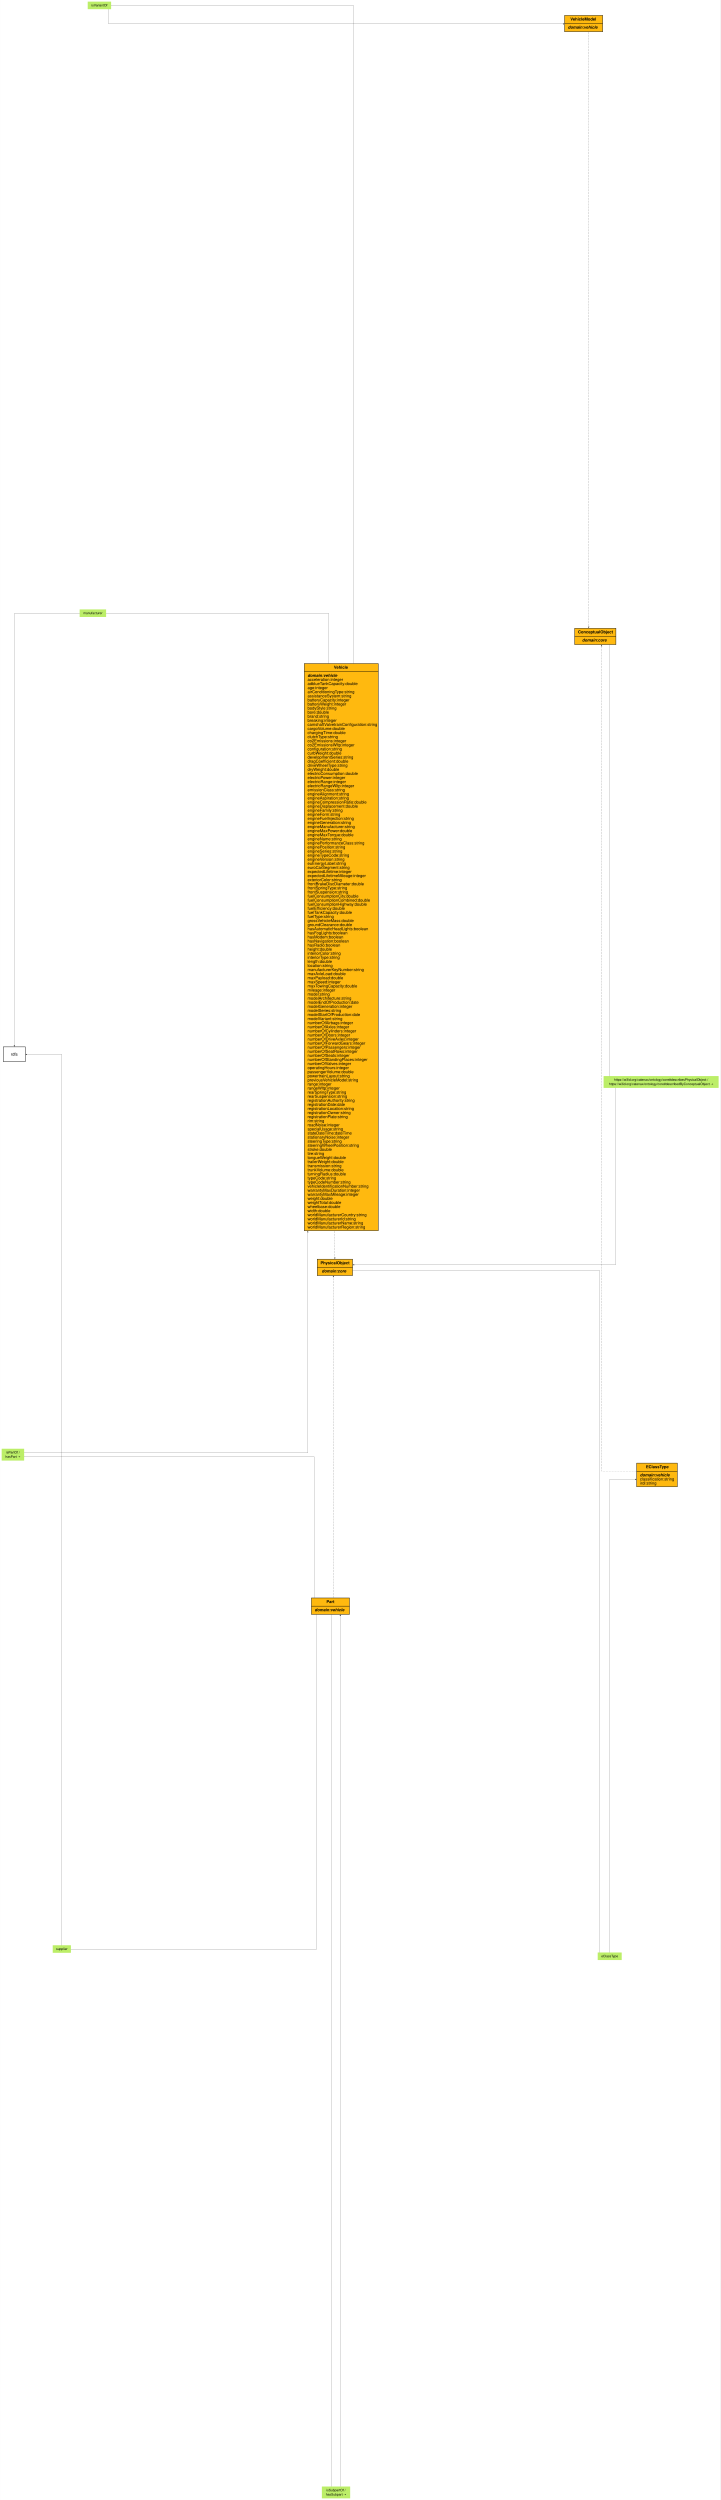
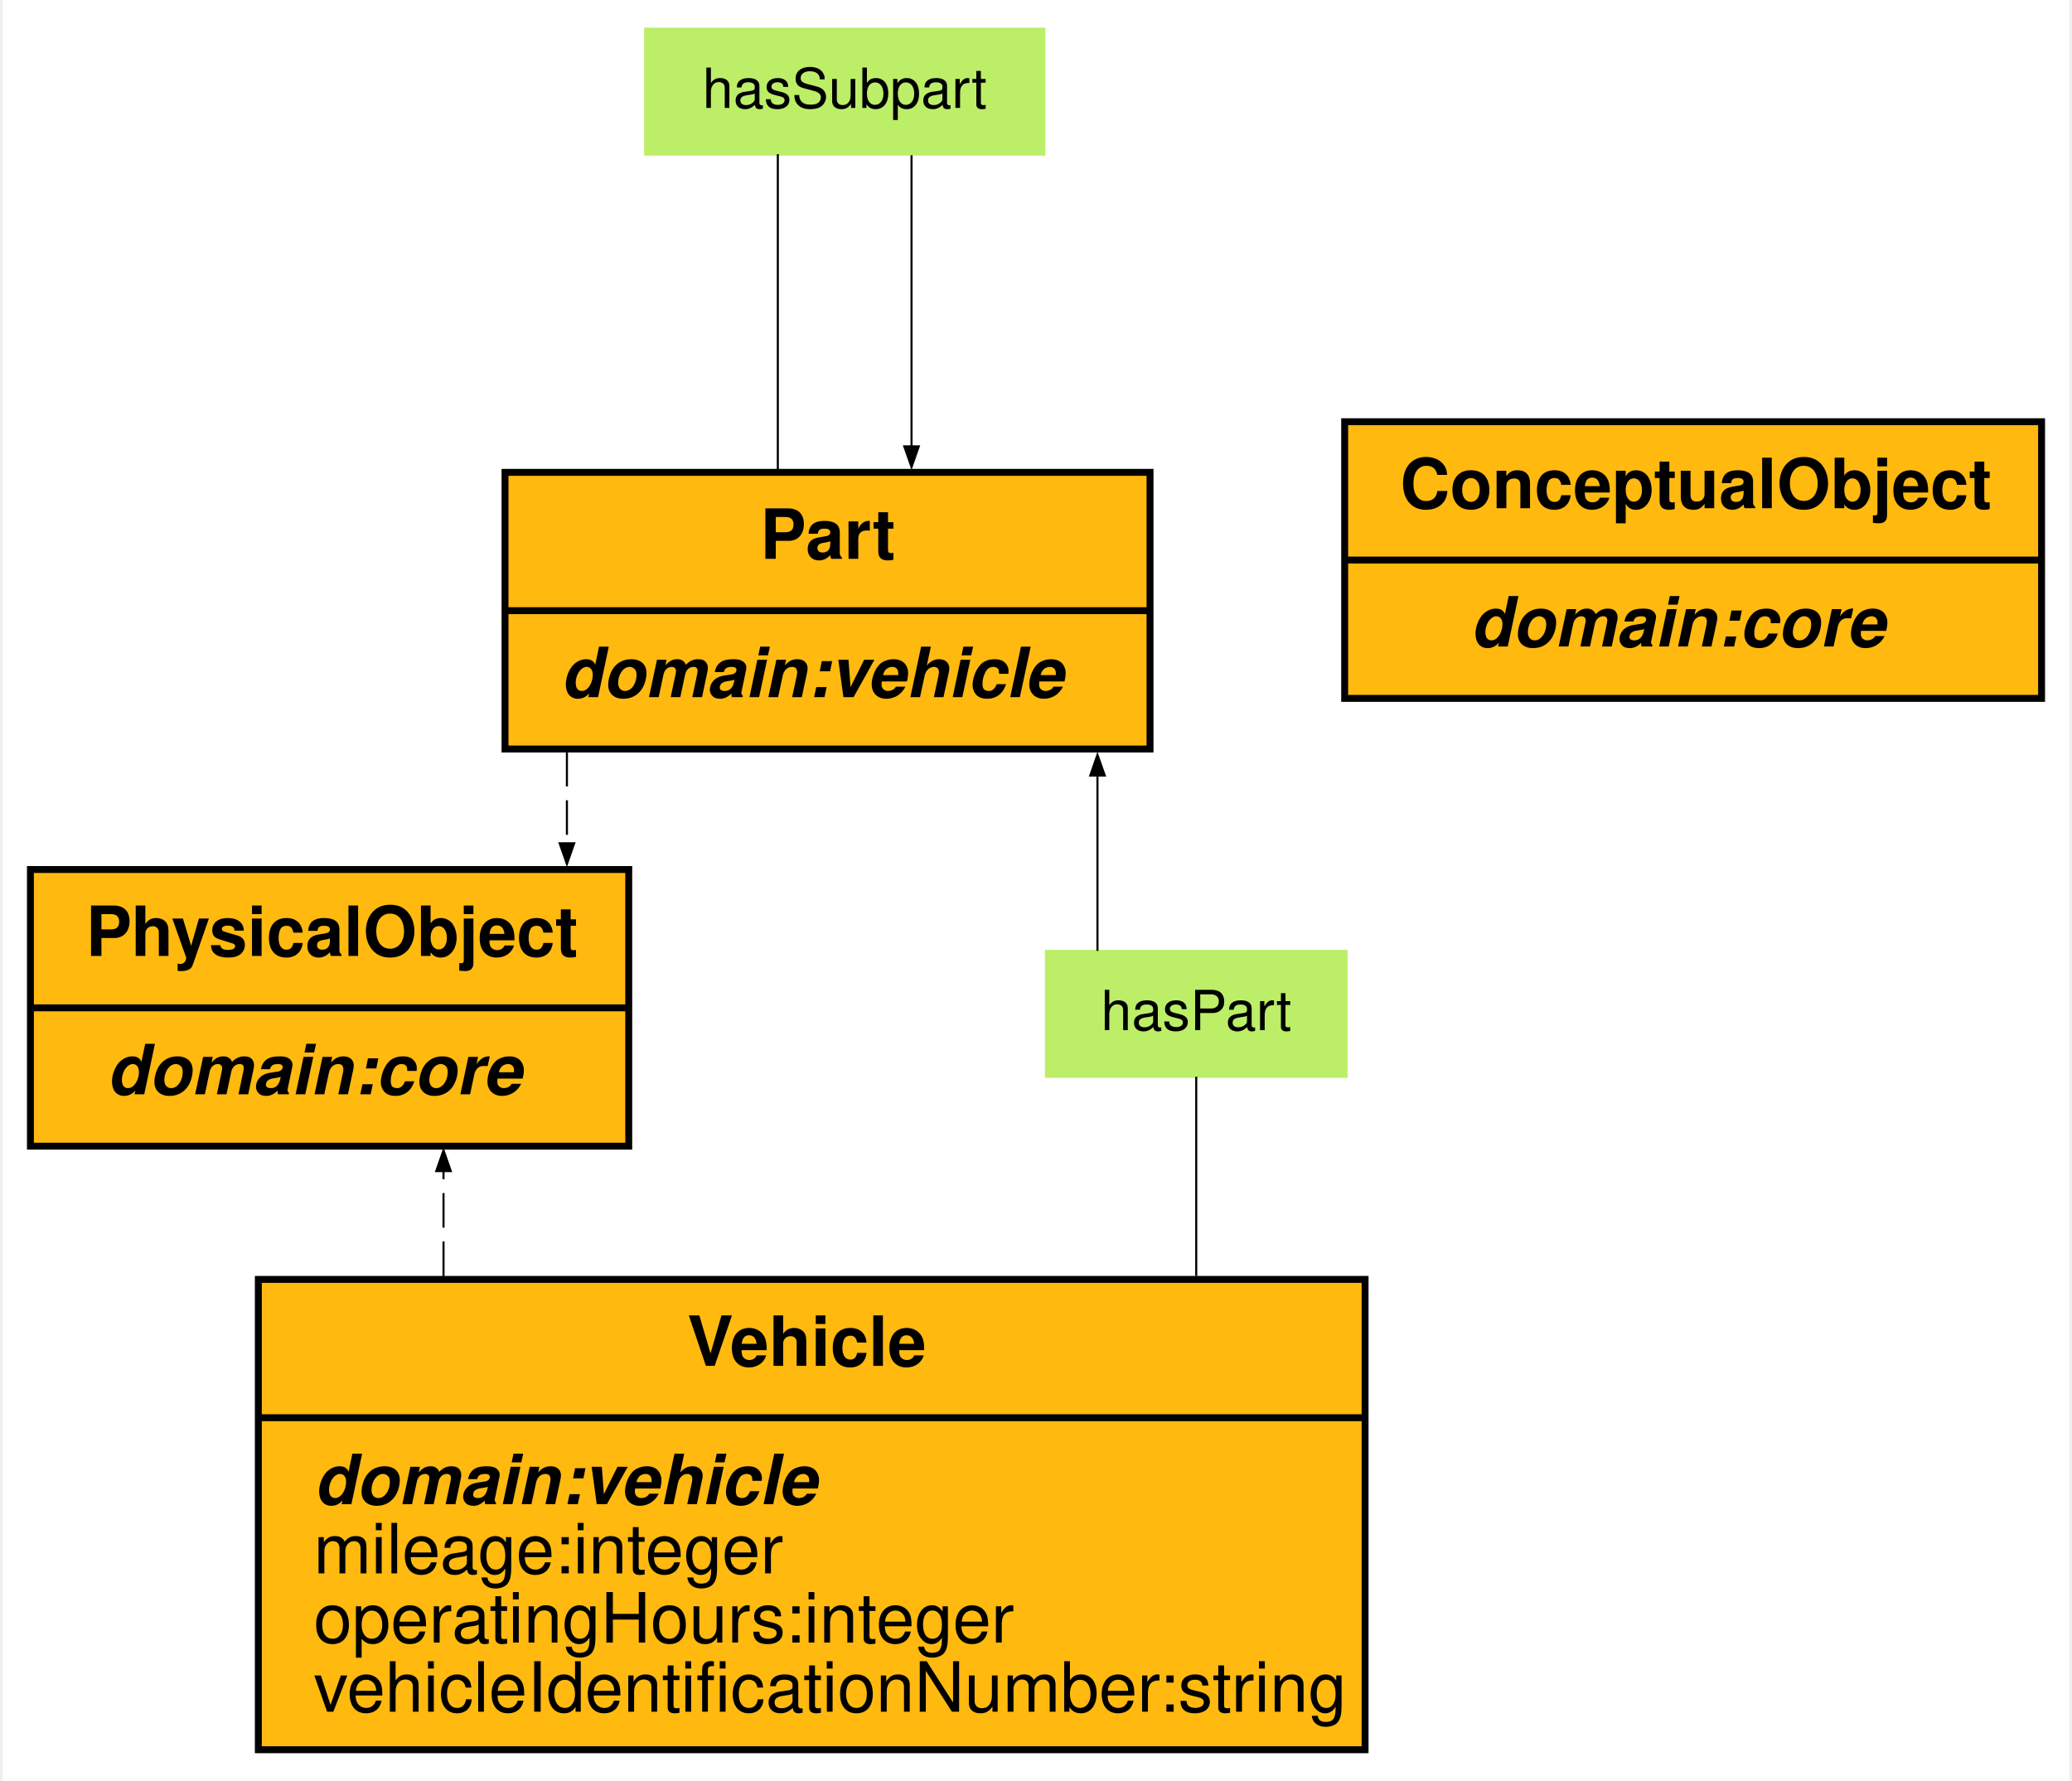
- <svg xmlns="http://www.w3.org/2000/svg" width="1763pt" height="6119pt" viewBox="0.00 0.00 1762.69 6118.56">
-   <g id="graph0" class="graph" transform="scale(1 1) rotate(0) translate(4 6114.56)">
-     <polygon fill="white" stroke="none" points="-4,4 -4,-6114.56 1758.69,-6114.56 1758.69,4 -4,4" />
+ <svg xmlns="http://www.w3.org/2000/svg" width="299pt" height="257pt" viewBox="0.00 0.00 298.75 257.47">
+   <g id="graph0" class="graph" transform="scale(1 1) rotate(0) translate(4 253.47)">
+     <polygon fill="white" stroke="none" points="-4,4 -4,-253.47 294.75,-253.47 294.75,4 -4,4" />
    <g id="node1" class="node">
-       <polygon fill="#ffb90f" stroke="black" points="1402.56,-4536.95 1402.56,-4576.95 1503.31,-4576.95 1503.31,-4536.95 1402.56,-4536.95" />
-       <text text-anchor="start" x="1410.56" y="-4564.45" font-family="Helvetica,Arial,sans-serif" font-weight="bold" font-size="10.00">ConceptualObject</text>
-       <polyline fill="none" stroke="black" points="1402.56,-4556.95 1503.31,-4556.95" />
-       <text text-anchor="start" x="1420.68" y="-4544.45" font-family="Helvetica,Arial,sans-serif" font-weight="bold" font-style="italic" font-size="10.00"> domain:core</text>
-       <text text-anchor="start" x="1482.18" y="-4544.45" font-family="Helvetica,Arial,sans-serif" font-size="10.00"> </text>
+       <polygon fill="#ffb90f" stroke="black" points="190,-152.5 190,-192.5 290.75,-192.5 290.75,-152.5 190,-152.5" />
+       <text text-anchor="start" x="198" y="-180" font-family="Helvetica,Arial,sans-serif" font-weight="bold" font-size="10.00">ConceptualObject</text>
+       <polyline fill="none" stroke="black" points="190,-172.5 290.75,-172.5" />
+       <text text-anchor="start" x="208.12" y="-160" font-family="Helvetica,Arial,sans-serif" font-weight="bold" font-style="italic" font-size="10.00"> domain:core</text>
+       <text text-anchor="start" x="269.62" y="-160" font-family="Helvetica,Arial,sans-serif" font-size="10.00"> </text>
    </g>
-     <g id="node7" class="node">
-       <polygon fill="#bcee68" stroke="none" points="1754.69,-3480.97 1473.19,-3480.97 1473.19,-3451.97 1754.69,-3451.97 1754.69,-3480.97" />
-       <text text-anchor="middle" x="1613.94" y="-3469.37" font-family="Helvetica,Arial,sans-serif" font-size="8.00">https://w3id.org/catenax/ontology/core#describesPhysicalObject / </text>
-       <text text-anchor="middle" x="1613.94" y="-3458.87" font-family="Helvetica,Arial,sans-serif" font-size="8.00">https://w3id.org/catenax/ontology/core#describedByConceptualObject ➝</text>
+     <g id="node2" class="node">
+       <polygon fill="#ffb90f" stroke="black" points="0,-87.76 0,-127.76 86.5,-127.76 86.5,-87.76 0,-87.76" />
+       <text text-anchor="start" x="8" y="-115.26" font-family="Helvetica,Arial,sans-serif" font-weight="bold" font-size="10.00">PhysicalObject</text>
+       <polyline fill="none" stroke="black" points="0,-107.76 86.5,-107.76" />
+       <text text-anchor="start" x="11" y="-95.26" font-family="Helvetica,Arial,sans-serif" font-weight="bold" font-style="italic" font-size="10.00"> domain:core</text>
+       <text text-anchor="start" x="72.5" y="-95.26" font-family="Helvetica,Arial,sans-serif" font-size="10.00"> </text>
+     </g>
+     <g id="node3" class="node">
+       <polygon fill="#ffb90f" stroke="black" points="68.61,-145.18 68.61,-185.18 161.86,-185.18 161.86,-145.18 68.61,-145.18" />
+       <text text-anchor="start" x="105.49" y="-172.68" font-family="Helvetica,Arial,sans-serif" font-weight="bold" font-size="10.00">Part</text>
+       <polyline fill="none" stroke="black" points="68.61,-165.18 161.86,-165.18" />
+       <text text-anchor="start" x="76.61" y="-152.68" font-family="Helvetica,Arial,sans-serif" font-weight="bold" font-style="italic" font-size="10.00"> domain:vehicle</text>
+       <text text-anchor="start" x="150.86" y="-152.68" font-family="Helvetica,Arial,sans-serif" font-size="10.00"> </text>
+     </g>
+     <g id="edge5" class="edge">
+       <path fill="none" stroke="black" stroke-width="0.3" stroke-dasharray="5,2" d="M77.56,-144.77C77.56,-144.77 77.56,-131.55 77.56,-131.55" />
+       <polygon fill="black" stroke="black" stroke-width="0.3" points="78.61,-131.55 77.56,-128.55 76.51,-131.55 78.61,-131.55" />
+     </g>
+     <g id="node6" class="node">
+       <polygon fill="#bcee68" stroke="none" points="146.72,-249.47 88.72,-249.47 88.72,-230.97 146.72,-230.97 146.72,-249.47" />
+       <text text-anchor="middle" x="117.72" y="-237.87" font-family="Helvetica,Arial,sans-serif" font-size="8.00">hasSubpart</text>
+     </g>
+     <g id="edge3" class="edge">
+       <path fill="none" stroke="black" stroke-width="0.3" d="M108.05,-185.29C108.05,-200.22 108.05,-219.88 108.05,-231.18" />
+     </g>
+     <g id="node4" class="node">
+       <polygon fill="#ffb90f" stroke="black" points="32.95,-0.5 32.95,-68.5 192.95,-68.5 192.95,-0.5 32.95,-0.5" />
+       <text text-anchor="start" x="94.95" y="-56" font-family="Helvetica,Arial,sans-serif" font-weight="bold" font-size="10.00">Vehicle</text>
+       <polyline fill="none" stroke="black" points="32.95,-48.5 192.95,-48.5" />
+       <text text-anchor="start" x="40.95" y="-36" font-family="Helvetica,Arial,sans-serif" font-weight="bold" font-style="italic" font-size="10.00"> domain:vehicle</text>
+       <text text-anchor="start" x="115.2" y="-36" font-family="Helvetica,Arial,sans-serif" font-size="10.00"> </text>
+       <text text-anchor="start" x="40.95" y="-26" font-family="Helvetica,Arial,sans-serif" font-size="10.00">mileage:integer</text>
+       <text text-anchor="start" x="40.95" y="-16" font-family="Helvetica,Arial,sans-serif" font-size="10.00">operatingHours:integer</text>
+       <text text-anchor="start" x="40.95" y="-6" font-family="Helvetica,Arial,sans-serif" font-size="10.00">vehicleIdentificationNumber:string</text>
+     </g>
+     <g id="edge6" class="edge">
+       <path fill="none" stroke="black" stroke-width="0.3" stroke-dasharray="5,2" d="M59.72,-68.98C59.72,-68.98 59.72,-84.16 59.72,-84.16" />
+       <polygon fill="black" stroke="black" stroke-width="0.3" points="58.67,-84.16 59.72,-87.16 60.77,-84.16 58.67,-84.16" />
+     </g>
+     <g id="node5" class="node">
+       <polygon fill="#bcee68" stroke="none" points="190.42,-116.14 146.67,-116.14 146.67,-97.64 190.42,-97.64 190.42,-116.14" />
+       <text text-anchor="middle" x="168.54" y="-104.54" font-family="Helvetica,Arial,sans-serif" font-size="8.00">hasPart</text>
    </g>
    <g id="edge1" class="edge">
-       <path fill="none" stroke="black" stroke-width="0.3" d="M1488.25,-4536.62C1488.25,-4398.27 1488.25,-3597.22 1488.25,-3480.62" />
-     </g>
-     <g id="node2" class="node">
-       <polygon fill="#ffb90f" stroke="black" points="772.26,-2992.82 772.26,-3032.82 858.76,-3032.82 858.76,-2992.82 772.26,-2992.82" />
-       <text text-anchor="start" x="780.26" y="-3020.32" font-family="Helvetica,Arial,sans-serif" font-weight="bold" font-size="10.00">PhysicalObject</text>
-       <polyline fill="none" stroke="black" points="772.26,-3012.82 858.76,-3012.82" />
-       <text text-anchor="start" x="783.26" y="-3000.32" font-family="Helvetica,Arial,sans-serif" font-weight="bold" font-style="italic" font-size="10.00"> domain:core</text>
-       <text text-anchor="start" x="844.76" y="-3000.32" font-family="Helvetica,Arial,sans-serif" font-size="10.00"> </text>
-     </g>
-     <g id="node8" class="node">
-       <polygon fill="#bcee68" stroke="none" points="1517.5,-1335.99 1458.75,-1335.99 1458.75,-1317.49 1517.5,-1317.49 1517.5,-1335.99" />
-       <text text-anchor="middle" x="1488.13" y="-1324.39" font-family="Helvetica,Arial,sans-serif" font-size="8.00">eClassType</text>
-     </g>
-     <g id="edge3" class="edge">
-       <path fill="none" stroke="black" stroke-width="0.3" d="M859.04,-3005C1004.34,-3005 1463.57,-3005 1463.57,-3005 1463.57,-3005 1463.57,-1467.86 1463.57,-1335.77" />
-     </g>
-     <g id="node3" class="node">
-       <polygon fill="#ffb90f" stroke="black" points="1554.2,-2475.71 1554.2,-2533.71 1653.45,-2533.71 1653.45,-2475.71 1554.2,-2475.71" />
-       <text text-anchor="start" x="1576.83" y="-2521.21" font-family="Helvetica,Arial,sans-serif" font-weight="bold" font-size="10.00">EClassType</text>
-       <polyline fill="none" stroke="black" points="1554.2,-2513.71 1653.45,-2513.71" />
-       <text text-anchor="start" x="1562.2" y="-2501.21" font-family="Helvetica,Arial,sans-serif" font-weight="bold" font-style="italic" font-size="10.00"> domain:vehicle</text>
-       <text text-anchor="start" x="1636.45" y="-2501.21" font-family="Helvetica,Arial,sans-serif" font-size="10.00"> </text>
-       <text text-anchor="start" x="1562.2" y="-2491.21" font-family="Helvetica,Arial,sans-serif" font-size="10.00">classification:string</text>
-       <text text-anchor="start" x="1562.2" y="-2481.21" font-family="Helvetica,Arial,sans-serif" font-size="10.00">irdi:string</text>
-     </g>
-     <g id="edge15" class="edge">
-       <path fill="none" stroke="black" stroke-width="0.3" stroke-dasharray="5,2" d="M1553.78,-2514C1515.19,-2514 1468.38,-2514 1468.38,-2514 1468.38,-2514 1468.38,-4533.28 1468.38,-4533.28" />
-       <polygon fill="black" stroke="black" stroke-width="0.3" points="1467.33,-4533.28 1468.38,-4536.28 1469.43,-4533.28 1467.33,-4533.28" />
-     </g>
-     <g id="node4" class="node">
-       <polygon fill="#ffb90f" stroke="black" points="757.99,-2163.64 757.99,-2203.64 851.24,-2203.64 851.24,-2163.64 757.99,-2163.64" />
-       <text text-anchor="start" x="794.87" y="-2191.14" font-family="Helvetica,Arial,sans-serif" font-weight="bold" font-size="10.00">Part</text>
-       <polyline fill="none" stroke="black" points="757.99,-2183.64 851.24,-2183.64" />
-       <text text-anchor="start" x="765.99" y="-2171.14" font-family="Helvetica,Arial,sans-serif" font-weight="bold" font-style="italic" font-size="10.00"> domain:vehicle</text>
-       <text text-anchor="start" x="840.24" y="-2171.14" font-family="Helvetica,Arial,sans-serif" font-size="10.00"> </text>
-     </g>
-     <g id="edge17" class="edge">
-       <path fill="none" stroke="black" stroke-width="0.3" stroke-dasharray="5,2" d="M811.75,-2204.13C811.75,-2204.13 811.75,-2989.22 811.75,-2989.22" />
-       <polygon fill="black" stroke="black" stroke-width="0.3" points="810.7,-2989.22 811.75,-2992.22 812.8,-2989.22 810.7,-2989.22" />
-     </g>
-     <g id="node9" class="node">
-       <polygon fill="#bcee68" stroke="none" points="55,-2568.88 0,-2568.88 0,-2539.88 55,-2539.88 55,-2568.88" />
-       <text text-anchor="middle" x="27.5" y="-2557.28" font-family="Helvetica,Arial,sans-serif" font-size="8.00">isPartOf / </text>
-       <text text-anchor="middle" x="27.5" y="-2546.78" font-family="Helvetica,Arial,sans-serif" font-size="8.00">hasPart ➝</text>
-     </g>
-     <g id="edge5" class="edge">
-       <path fill="none" stroke="black" stroke-width="0.3" d="M765.12,-2204.06C765.12,-2281.01 765.12,-2549 765.12,-2549 765.12,-2549 187.7,-2549 54.63,-2549" />
-     </g>
-     <g id="node10" class="node">
-       <polygon fill="#bcee68" stroke="none" points="852.89,-29 783.64,-29 783.64,0 852.89,0 852.89,-29" />
-       <text text-anchor="middle" x="818.26" y="-17.4" font-family="Helvetica,Arial,sans-serif" font-size="8.00">isSubpartOf / </text>
-       <text text-anchor="middle" x="818.26" y="-6.9" font-family="Helvetica,Arial,sans-serif" font-size="8.00">hasSubpart ➝</text>
-     </g>
-     <g id="edge7" class="edge">
-       <path fill="none" stroke="black" stroke-width="0.3" d="M806.17,-2163.21C806.17,-1954.06 806.17,-205.95 806.17,-28.94" />
-     </g>
-     <g id="node12" class="node">
-       <polygon fill="#bcee68" stroke="none" points="169.47,-1353.69 124.97,-1353.69 124.97,-1335.19 169.47,-1335.19 169.47,-1353.69" />
-       <text text-anchor="middle" x="147.22" y="-1342.09" font-family="Helvetica,Arial,sans-serif" font-size="8.00">supplier</text>
-     </g>
-     <g id="edge11" class="edge">
-       <path fill="none" stroke="black" stroke-width="0.3" d="M770.81,-2163.3C770.81,-2035.07 770.81,-1344 770.81,-1344 770.81,-1344 280.5,-1344 169.42,-1344" />
-     </g>
-     <g id="node5" class="node">
-       <polygon fill="#ffb90f" stroke="black" points="740.55,-3102.45 740.55,-4490.45 921.55,-4490.45 921.55,-3102.45 740.55,-3102.45" />
-       <text text-anchor="start" x="813.05" y="-4477.95" font-family="Helvetica,Arial,sans-serif" font-weight="bold" font-size="10.00">Vehicle</text>
-       <polyline fill="none" stroke="black" points="740.55,-4470.45 921.55,-4470.45" />
-       <text text-anchor="start" x="748.55" y="-4457.95" font-family="Helvetica,Arial,sans-serif" font-weight="bold" font-style="italic" font-size="10.00"> domain:vehicle</text>
-       <text text-anchor="start" x="822.8" y="-4457.95" font-family="Helvetica,Arial,sans-serif" font-size="10.00"> </text>
-       <text text-anchor="start" x="748.55" y="-4447.95" font-family="Helvetica,Arial,sans-serif" font-size="10.00">acceleration:integer</text>
-       <text text-anchor="start" x="748.55" y="-4437.95" font-family="Helvetica,Arial,sans-serif" font-size="10.00">adblueTankCapacity:double</text>
-       <text text-anchor="start" x="748.55" y="-4427.95" font-family="Helvetica,Arial,sans-serif" font-size="10.00">age:integer</text>
-       <text text-anchor="start" x="748.55" y="-4417.95" font-family="Helvetica,Arial,sans-serif" font-size="10.00">airConditioningType:string</text>
-       <text text-anchor="start" x="748.55" y="-4407.95" font-family="Helvetica,Arial,sans-serif" font-size="10.00">assistanceSystem:string</text>
-       <text text-anchor="start" x="748.55" y="-4397.95" font-family="Helvetica,Arial,sans-serif" font-size="10.00">batteryCapacity:integer</text>
-       <text text-anchor="start" x="748.55" y="-4387.95" font-family="Helvetica,Arial,sans-serif" font-size="10.00">batteryWeight:integer</text>
-       <text text-anchor="start" x="748.55" y="-4377.95" font-family="Helvetica,Arial,sans-serif" font-size="10.00">bodyStyle:string</text>
-       <text text-anchor="start" x="748.55" y="-4367.95" font-family="Helvetica,Arial,sans-serif" font-size="10.00">bore:double</text>
-       <text text-anchor="start" x="748.55" y="-4357.95" font-family="Helvetica,Arial,sans-serif" font-size="10.00">brand:string</text>
-       <text text-anchor="start" x="748.55" y="-4347.95" font-family="Helvetica,Arial,sans-serif" font-size="10.00">breaking:integer</text>
-       <text text-anchor="start" x="748.55" y="-4337.95" font-family="Helvetica,Arial,sans-serif" font-size="10.00">camshaftValvetrainConfiguration:string</text>
-       <text text-anchor="start" x="748.55" y="-4327.95" font-family="Helvetica,Arial,sans-serif" font-size="10.00">cargoVolume:double</text>
-       <text text-anchor="start" x="748.55" y="-4317.95" font-family="Helvetica,Arial,sans-serif" font-size="10.00">chargingTime:double</text>
-       <text text-anchor="start" x="748.55" y="-4307.95" font-family="Helvetica,Arial,sans-serif" font-size="10.00">clutchType:string</text>
-       <text text-anchor="start" x="748.55" y="-4297.95" font-family="Helvetica,Arial,sans-serif" font-size="10.00">co2Emissions:integer</text>
-       <text text-anchor="start" x="748.55" y="-4287.95" font-family="Helvetica,Arial,sans-serif" font-size="10.00">co2EmissionsWltp:integer</text>
-       <text text-anchor="start" x="748.55" y="-4277.95" font-family="Helvetica,Arial,sans-serif" font-size="10.00">configuration:string</text>
-       <text text-anchor="start" x="748.55" y="-4267.95" font-family="Helvetica,Arial,sans-serif" font-size="10.00">curbWeight:double</text>
-       <text text-anchor="start" x="748.55" y="-4257.95" font-family="Helvetica,Arial,sans-serif" font-size="10.00">developmentSeries:string</text>
-       <text text-anchor="start" x="748.55" y="-4247.95" font-family="Helvetica,Arial,sans-serif" font-size="10.00">dragCoefficient:double</text>
-       <text text-anchor="start" x="748.55" y="-4237.95" font-family="Helvetica,Arial,sans-serif" font-size="10.00">driveWheelType:string</text>
-       <text text-anchor="start" x="748.55" y="-4227.95" font-family="Helvetica,Arial,sans-serif" font-size="10.00">dryWeight:double</text>
-       <text text-anchor="start" x="748.55" y="-4217.95" font-family="Helvetica,Arial,sans-serif" font-size="10.00">electricConsumption:double</text>
-       <text text-anchor="start" x="748.55" y="-4207.95" font-family="Helvetica,Arial,sans-serif" font-size="10.00">electricPower:integer</text>
-       <text text-anchor="start" x="748.55" y="-4197.95" font-family="Helvetica,Arial,sans-serif" font-size="10.00">electricRange:integer</text>
-       <text text-anchor="start" x="748.55" y="-4187.95" font-family="Helvetica,Arial,sans-serif" font-size="10.00">electricRangeWltp:integer</text>
-       <text text-anchor="start" x="748.55" y="-4177.95" font-family="Helvetica,Arial,sans-serif" font-size="10.00">emissionClass:string</text>
-       <text text-anchor="start" x="748.55" y="-4167.95" font-family="Helvetica,Arial,sans-serif" font-size="10.00">engineAlignment:string</text>
-       <text text-anchor="start" x="748.55" y="-4157.95" font-family="Helvetica,Arial,sans-serif" font-size="10.00">engineAspiration:string</text>
-       <text text-anchor="start" x="748.55" y="-4147.95" font-family="Helvetica,Arial,sans-serif" font-size="10.00">engineCompressionRatio:double</text>
-       <text text-anchor="start" x="748.55" y="-4137.95" font-family="Helvetica,Arial,sans-serif" font-size="10.00">engineDisplacement:double</text>
-       <text text-anchor="start" x="748.55" y="-4127.95" font-family="Helvetica,Arial,sans-serif" font-size="10.00">engineFamily:string</text>
-       <text text-anchor="start" x="748.55" y="-4117.95" font-family="Helvetica,Arial,sans-serif" font-size="10.00">engineForm:string</text>
-       <text text-anchor="start" x="748.55" y="-4107.95" font-family="Helvetica,Arial,sans-serif" font-size="10.00">engineFuelInjection:string</text>
-       <text text-anchor="start" x="748.55" y="-4097.95" font-family="Helvetica,Arial,sans-serif" font-size="10.00">engineGeneration:string</text>
-       <text text-anchor="start" x="748.55" y="-4087.95" font-family="Helvetica,Arial,sans-serif" font-size="10.00">engineManufacturer:string</text>
-       <text text-anchor="start" x="748.55" y="-4077.95" font-family="Helvetica,Arial,sans-serif" font-size="10.00">engineMaxPower:double</text>
-       <text text-anchor="start" x="748.55" y="-4067.95" font-family="Helvetica,Arial,sans-serif" font-size="10.00">engineMaxTorque:double</text>
-       <text text-anchor="start" x="748.55" y="-4057.95" font-family="Helvetica,Arial,sans-serif" font-size="10.00">engineName:string</text>
-       <text text-anchor="start" x="748.55" y="-4047.95" font-family="Helvetica,Arial,sans-serif" font-size="10.00">enginePerformanceClass:string</text>
-       <text text-anchor="start" x="748.55" y="-4037.95" font-family="Helvetica,Arial,sans-serif" font-size="10.00">enginePosition:string</text>
-       <text text-anchor="start" x="748.55" y="-4027.95" font-family="Helvetica,Arial,sans-serif" font-size="10.00">engineSeries:string</text>
-       <text text-anchor="start" x="748.55" y="-4017.95" font-family="Helvetica,Arial,sans-serif" font-size="10.00">engineTypeCode:string</text>
-       <text text-anchor="start" x="748.55" y="-4007.95" font-family="Helvetica,Arial,sans-serif" font-size="10.00">engineVersion:string</text>
-       <text text-anchor="start" x="748.55" y="-3997.95" font-family="Helvetica,Arial,sans-serif" font-size="10.00">euEnergyLabel:string</text>
-       <text text-anchor="start" x="748.55" y="-3987.95" font-family="Helvetica,Arial,sans-serif" font-size="10.00">euroCarSegment:string</text>
-       <text text-anchor="start" x="748.55" y="-3977.95" font-family="Helvetica,Arial,sans-serif" font-size="10.00">expectedLifetime:integer</text>
-       <text text-anchor="start" x="748.55" y="-3967.95" font-family="Helvetica,Arial,sans-serif" font-size="10.00">expectedLifetimeMileage:integer</text>
-       <text text-anchor="start" x="748.55" y="-3957.95" font-family="Helvetica,Arial,sans-serif" font-size="10.00">exteriorColor:string</text>
-       <text text-anchor="start" x="748.55" y="-3947.95" font-family="Helvetica,Arial,sans-serif" font-size="10.00">frontBrakeDiscDiameter:double</text>
-       <text text-anchor="start" x="748.55" y="-3937.95" font-family="Helvetica,Arial,sans-serif" font-size="10.00">frontSpringType:string</text>
-       <text text-anchor="start" x="748.55" y="-3927.95" font-family="Helvetica,Arial,sans-serif" font-size="10.00">frontSuspension:string</text>
-       <text text-anchor="start" x="748.55" y="-3917.95" font-family="Helvetica,Arial,sans-serif" font-size="10.00">fuelConsumptionCity:double</text>
-       <text text-anchor="start" x="748.55" y="-3907.95" font-family="Helvetica,Arial,sans-serif" font-size="10.00">fuelConsumptionCombined:double</text>
-       <text text-anchor="start" x="748.55" y="-3897.95" font-family="Helvetica,Arial,sans-serif" font-size="10.00">fuelConsumptionHighway:double</text>
-       <text text-anchor="start" x="748.55" y="-3887.95" font-family="Helvetica,Arial,sans-serif" font-size="10.00">fuelEfficiency:double</text>
-       <text text-anchor="start" x="748.55" y="-3877.95" font-family="Helvetica,Arial,sans-serif" font-size="10.00">fuelTankCapacity:double</text>
-       <text text-anchor="start" x="748.55" y="-3867.95" font-family="Helvetica,Arial,sans-serif" font-size="10.00">fuelType:string</text>
-       <text text-anchor="start" x="748.55" y="-3857.95" font-family="Helvetica,Arial,sans-serif" font-size="10.00">grossVehicleMass:double</text>
-       <text text-anchor="start" x="748.55" y="-3847.95" font-family="Helvetica,Arial,sans-serif" font-size="10.00">groundClearance:double</text>
-       <text text-anchor="start" x="748.55" y="-3837.95" font-family="Helvetica,Arial,sans-serif" font-size="10.00">hasAutomaticHeadLights:boolean</text>
-       <text text-anchor="start" x="748.55" y="-3827.95" font-family="Helvetica,Arial,sans-serif" font-size="10.00">hasFogLights:boolean</text>
-       <text text-anchor="start" x="748.55" y="-3817.95" font-family="Helvetica,Arial,sans-serif" font-size="10.00">hasModem:boolean</text>
-       <text text-anchor="start" x="748.55" y="-3807.95" font-family="Helvetica,Arial,sans-serif" font-size="10.00">hasNavigation:boolean</text>
-       <text text-anchor="start" x="748.55" y="-3797.95" font-family="Helvetica,Arial,sans-serif" font-size="10.00">hasRadio:boolean</text>
-       <text text-anchor="start" x="748.55" y="-3787.95" font-family="Helvetica,Arial,sans-serif" font-size="10.00">height:double</text>
-       <text text-anchor="start" x="748.55" y="-3777.95" font-family="Helvetica,Arial,sans-serif" font-size="10.00">interiorColor:string</text>
-       <text text-anchor="start" x="748.55" y="-3767.95" font-family="Helvetica,Arial,sans-serif" font-size="10.00">interiorType:string</text>
-       <text text-anchor="start" x="748.55" y="-3757.95" font-family="Helvetica,Arial,sans-serif" font-size="10.00">length:double</text>
-       <text text-anchor="start" x="748.55" y="-3747.95" font-family="Helvetica,Arial,sans-serif" font-size="10.00">location:string</text>
-       <text text-anchor="start" x="748.55" y="-3737.95" font-family="Helvetica,Arial,sans-serif" font-size="10.00">manufacturerKeyNumber:string</text>
-       <text text-anchor="start" x="748.55" y="-3727.95" font-family="Helvetica,Arial,sans-serif" font-size="10.00">maxAxleLoad:double</text>
-       <text text-anchor="start" x="748.55" y="-3717.95" font-family="Helvetica,Arial,sans-serif" font-size="10.00">maxPayload:double</text>
-       <text text-anchor="start" x="748.55" y="-3707.95" font-family="Helvetica,Arial,sans-serif" font-size="10.00">maxSpeed:integer</text>
-       <text text-anchor="start" x="748.55" y="-3697.95" font-family="Helvetica,Arial,sans-serif" font-size="10.00">maxTowingCapacity:double</text>
-       <text text-anchor="start" x="748.55" y="-3687.95" font-family="Helvetica,Arial,sans-serif" font-size="10.00">mileage:integer</text>
-       <text text-anchor="start" x="748.55" y="-3677.95" font-family="Helvetica,Arial,sans-serif" font-size="10.00">model:string</text>
-       <text text-anchor="start" x="748.55" y="-3667.95" font-family="Helvetica,Arial,sans-serif" font-size="10.00">modelArchitecture:string</text>
-       <text text-anchor="start" x="748.55" y="-3657.95" font-family="Helvetica,Arial,sans-serif" font-size="10.00">modelEndOfProduction:date</text>
-       <text text-anchor="start" x="748.55" y="-3647.95" font-family="Helvetica,Arial,sans-serif" font-size="10.00">modelGeneration:integer</text>
-       <text text-anchor="start" x="748.55" y="-3637.95" font-family="Helvetica,Arial,sans-serif" font-size="10.00">modelSeries:string</text>
-       <text text-anchor="start" x="748.55" y="-3627.95" font-family="Helvetica,Arial,sans-serif" font-size="10.00">modelStartOfProduction:date</text>
-       <text text-anchor="start" x="748.55" y="-3617.95" font-family="Helvetica,Arial,sans-serif" font-size="10.00">modelVariant:string</text>
-       <text text-anchor="start" x="748.55" y="-3607.95" font-family="Helvetica,Arial,sans-serif" font-size="10.00">numberOfAirbags:integer</text>
-       <text text-anchor="start" x="748.55" y="-3597.95" font-family="Helvetica,Arial,sans-serif" font-size="10.00">numberOfAxles:integer</text>
-       <text text-anchor="start" x="748.55" y="-3587.95" font-family="Helvetica,Arial,sans-serif" font-size="10.00">numberOfCylinders:integer</text>
-       <text text-anchor="start" x="748.55" y="-3577.95" font-family="Helvetica,Arial,sans-serif" font-size="10.00">numberOfDoors:integer</text>
-       <text text-anchor="start" x="748.55" y="-3567.95" font-family="Helvetica,Arial,sans-serif" font-size="10.00">numberOfDriveAxles:integer</text>
-       <text text-anchor="start" x="748.55" y="-3557.95" font-family="Helvetica,Arial,sans-serif" font-size="10.00">numberOfForwardGears:integer</text>
-       <text text-anchor="start" x="748.55" y="-3547.95" font-family="Helvetica,Arial,sans-serif" font-size="10.00">numberOfPassengers:integer</text>
-       <text text-anchor="start" x="748.55" y="-3537.95" font-family="Helvetica,Arial,sans-serif" font-size="10.00">numberOfSeatRows:integer</text>
-       <text text-anchor="start" x="748.55" y="-3527.95" font-family="Helvetica,Arial,sans-serif" font-size="10.00">numberOfSeats:integer</text>
-       <text text-anchor="start" x="748.55" y="-3517.95" font-family="Helvetica,Arial,sans-serif" font-size="10.00">numberOfStandingPlaces:integer</text>
-       <text text-anchor="start" x="748.55" y="-3507.95" font-family="Helvetica,Arial,sans-serif" font-size="10.00">numberOfValves:integer</text>
-       <text text-anchor="start" x="748.55" y="-3497.95" font-family="Helvetica,Arial,sans-serif" font-size="10.00">operatingHours:integer</text>
-       <text text-anchor="start" x="748.55" y="-3487.95" font-family="Helvetica,Arial,sans-serif" font-size="10.00">passengerVolume:double</text>
-       <text text-anchor="start" x="748.55" y="-3477.95" font-family="Helvetica,Arial,sans-serif" font-size="10.00">powertrainLayout:string</text>
-       <text text-anchor="start" x="748.55" y="-3467.95" font-family="Helvetica,Arial,sans-serif" font-size="10.00">previousVehicleModel:string</text>
-       <text text-anchor="start" x="748.55" y="-3457.95" font-family="Helvetica,Arial,sans-serif" font-size="10.00">range:integer</text>
-       <text text-anchor="start" x="748.55" y="-3447.95" font-family="Helvetica,Arial,sans-serif" font-size="10.00">rangeWltp:integer</text>
-       <text text-anchor="start" x="748.55" y="-3437.95" font-family="Helvetica,Arial,sans-serif" font-size="10.00">rearSpringType:string</text>
-       <text text-anchor="start" x="748.55" y="-3427.95" font-family="Helvetica,Arial,sans-serif" font-size="10.00">rearSuspension:string</text>
-       <text text-anchor="start" x="748.55" y="-3417.95" font-family="Helvetica,Arial,sans-serif" font-size="10.00">registrationAuthority:string</text>
-       <text text-anchor="start" x="748.55" y="-3407.95" font-family="Helvetica,Arial,sans-serif" font-size="10.00">registrationDate:date</text>
-       <text text-anchor="start" x="748.55" y="-3397.95" font-family="Helvetica,Arial,sans-serif" font-size="10.00">registrationLocation:string</text>
-       <text text-anchor="start" x="748.55" y="-3387.95" font-family="Helvetica,Arial,sans-serif" font-size="10.00">registrationOwner:string</text>
-       <text text-anchor="start" x="748.55" y="-3377.95" font-family="Helvetica,Arial,sans-serif" font-size="10.00">registrationPlate:string</text>
-       <text text-anchor="start" x="748.55" y="-3367.95" font-family="Helvetica,Arial,sans-serif" font-size="10.00">rim:string</text>
-       <text text-anchor="start" x="748.55" y="-3357.95" font-family="Helvetica,Arial,sans-serif" font-size="10.00">roadNoise:integer</text>
-       <text text-anchor="start" x="748.55" y="-3347.95" font-family="Helvetica,Arial,sans-serif" font-size="10.00">specialUsage:string</text>
-       <text text-anchor="start" x="748.55" y="-3337.95" font-family="Helvetica,Arial,sans-serif" font-size="10.00">stateDateTime:dateTime</text>
-       <text text-anchor="start" x="748.55" y="-3327.95" font-family="Helvetica,Arial,sans-serif" font-size="10.00">stationaryNoise:integer</text>
-       <text text-anchor="start" x="748.55" y="-3317.95" font-family="Helvetica,Arial,sans-serif" font-size="10.00">steeringType:string</text>
-       <text text-anchor="start" x="748.55" y="-3307.95" font-family="Helvetica,Arial,sans-serif" font-size="10.00">steeringWheelPosition:string</text>
-       <text text-anchor="start" x="748.55" y="-3297.95" font-family="Helvetica,Arial,sans-serif" font-size="10.00">stroke:double</text>
-       <text text-anchor="start" x="748.55" y="-3287.95" font-family="Helvetica,Arial,sans-serif" font-size="10.00">tire:string</text>
-       <text text-anchor="start" x="748.55" y="-3277.95" font-family="Helvetica,Arial,sans-serif" font-size="10.00">tongueWeight:double</text>
-       <text text-anchor="start" x="748.55" y="-3267.95" font-family="Helvetica,Arial,sans-serif" font-size="10.00">trailerWeight:double</text>
-       <text text-anchor="start" x="748.55" y="-3257.95" font-family="Helvetica,Arial,sans-serif" font-size="10.00">transmission:string</text>
-       <text text-anchor="start" x="748.55" y="-3247.95" font-family="Helvetica,Arial,sans-serif" font-size="10.00">trunkVolume:double</text>
-       <text text-anchor="start" x="748.55" y="-3237.95" font-family="Helvetica,Arial,sans-serif" font-size="10.00">turningRadius:double</text>
-       <text text-anchor="start" x="748.55" y="-3227.95" font-family="Helvetica,Arial,sans-serif" font-size="10.00">typeCode:string</text>
-       <text text-anchor="start" x="748.55" y="-3217.95" font-family="Helvetica,Arial,sans-serif" font-size="10.00">typeCodeNumber:string</text>
-       <text text-anchor="start" x="748.55" y="-3207.95" font-family="Helvetica,Arial,sans-serif" font-size="10.00">vehicleIdentificationNumber:string</text>
-       <text text-anchor="start" x="748.55" y="-3197.95" font-family="Helvetica,Arial,sans-serif" font-size="10.00">warrantyMaxDuration:integer</text>
-       <text text-anchor="start" x="748.55" y="-3187.95" font-family="Helvetica,Arial,sans-serif" font-size="10.00">warrantyMaxMileage:integer</text>
-       <text text-anchor="start" x="748.55" y="-3177.95" font-family="Helvetica,Arial,sans-serif" font-size="10.00">weight:double</text>
-       <text text-anchor="start" x="748.55" y="-3167.95" font-family="Helvetica,Arial,sans-serif" font-size="10.00">weightTotal:double</text>
-       <text text-anchor="start" x="748.55" y="-3157.95" font-family="Helvetica,Arial,sans-serif" font-size="10.00">wheelbase:double</text>
-       <text text-anchor="start" x="748.55" y="-3147.95" font-family="Helvetica,Arial,sans-serif" font-size="10.00">width:double</text>
-       <text text-anchor="start" x="748.55" y="-3137.95" font-family="Helvetica,Arial,sans-serif" font-size="10.00">worldManufacturerCountry:string</text>
-       <text text-anchor="start" x="748.55" y="-3127.95" font-family="Helvetica,Arial,sans-serif" font-size="10.00">worldManufacturerId:string</text>
-       <text text-anchor="start" x="748.55" y="-3117.95" font-family="Helvetica,Arial,sans-serif" font-size="10.00">worldManufacturerName:string</text>
-       <text text-anchor="start" x="748.55" y="-3107.95" font-family="Helvetica,Arial,sans-serif" font-size="10.00">worldManufacturerRegion:string</text>
-     </g>
-     <g id="edge18" class="edge">
-       <path fill="none" stroke="black" stroke-width="0.3" stroke-dasharray="5,2" d="M815.51,-3101.95C815.51,-3101.95 815.51,-3036.54 815.51,-3036.54" />
-       <polygon fill="black" stroke="black" stroke-width="0.3" points="816.56,-3036.54 815.51,-3033.54 814.46,-3036.54 816.56,-3036.54" />
-     </g>
-     <g id="node11" class="node">
-       <polygon fill="#bcee68" stroke="none" points="267.85,-6110.56 210.6,-6110.56 210.6,-6092.06 267.85,-6092.06 267.85,-6110.56" />
-       <text text-anchor="middle" x="239.22" y="-6098.96" font-family="Helvetica,Arial,sans-serif" font-size="8.00">isVariantOf</text>
-     </g>
-     <g id="edge9" class="edge">
-       <path fill="none" stroke="black" stroke-width="0.3" d="M861.22,-4490.62C861.22,-5169.22 861.22,-6101 861.22,-6101 861.22,-6101 389.24,-6101 267.56,-6101" />
-     </g>
-     <g id="node13" class="node">
-       <polygon fill="#bcee68" stroke="none" points="255.6,-4623.05 190.85,-4623.05 190.85,-4604.55 255.6,-4604.55 255.6,-4623.05" />
-       <text text-anchor="middle" x="223.22" y="-4611.45" font-family="Helvetica,Arial,sans-serif" font-size="8.00">manufacturer</text>
-     </g>
-     <g id="edge13" class="edge">
-       <path fill="none" stroke="black" stroke-width="0.3" d="M800.88,-4490.75C800.88,-4564.33 800.88,-4613 800.88,-4613 800.88,-4613 377.17,-4613 255.52,-4613" />
-     </g>
-     <g id="node6" class="node">
-       <polygon fill="#ffb90f" stroke="black" points="1377.75,-6036.89 1377.75,-6076.89 1471,-6076.89 1471,-6036.89 1377.75,-6036.89" />
-       <text text-anchor="start" x="1391.75" y="-6064.39" font-family="Helvetica,Arial,sans-serif" font-weight="bold" font-size="10.00">VehicleModel</text>
-       <polyline fill="none" stroke="black" points="1377.75,-6056.89 1471,-6056.89" />
-       <text text-anchor="start" x="1385.75" y="-6044.39" font-family="Helvetica,Arial,sans-serif" font-weight="bold" font-style="italic" font-size="10.00"> domain:vehicle</text>
-       <text text-anchor="start" x="1460" y="-6044.39" font-family="Helvetica,Arial,sans-serif" font-size="10.00"> </text>
-     </g>
-     <g id="edge16" class="edge">
-       <path fill="none" stroke="black" stroke-width="0.3" stroke-dasharray="5,2" d="M1436.78,-6036.54C1436.78,-6036.54 1436.78,-4580.65 1436.78,-4580.65" />
-       <polygon fill="black" stroke="black" stroke-width="0.3" points="1437.83,-4580.65 1436.78,-4577.65 1435.73,-4580.65 1437.83,-4580.65" />
+       <path fill="none" stroke="black" stroke-width="0.3" d="M168.54,-69C168.54,-79.63 168.54,-90.46 168.54,-97.8" />
    </g>
    <g id="edge2" class="edge">
-       <path fill="none" stroke="black" stroke-width="0.3" d="M1502.73,-3452.09C1502.73,-3375.49 1502.73,-3019 1502.73,-3019 1502.73,-3019 862.47,-3019 862.47,-3019" />
-       <polygon fill="black" stroke="black" stroke-width="0.3" points="862.47,-3017.95 859.47,-3019 862.47,-3020.05 862.47,-3017.95" />
+       <path fill="none" stroke="black" stroke-width="0.3" d="M154.26,-116C154.26,-116 154.26,-141.34 154.26,-141.34" />
+       <polygon fill="black" stroke="black" stroke-width="0.3" points="153.22,-141.34 154.26,-144.34 155.32,-141.34 153.22,-141.34" />
    </g>
    <g id="edge4" class="edge">
-       <path fill="none" stroke="black" stroke-width="0.3" d="M1487.96,-1335.79C1487.96,-1444.44 1487.96,-2494 1487.96,-2494 1487.96,-2494 1550.56,-2494 1550.56,-2494" />
-       <polygon fill="black" stroke="black" stroke-width="0.3" points="1550.56,-2495.05 1553.56,-2494 1550.56,-2492.95 1550.56,-2495.05" />
-     </g>
-     <g id="edge6" class="edge">
-       <path fill="none" stroke="black" stroke-width="0.3" d="M54.91,-2559C186.75,-2559 749.27,-2559 749.27,-2559 749.27,-2559 749.27,-3098.76 749.27,-3098.76" />
-       <polygon fill="black" stroke="black" stroke-width="0.3" points="748.22,-3098.76 749.27,-3101.76 750.32,-3098.76 748.22,-3098.76" />
-     </g>
-     <g id="edge8" class="edge">
-       <path fill="none" stroke="black" stroke-width="0.3" d="M828.71,-28.93C828.71,-28.93 828.71,-2159.71 828.71,-2159.71" />
-       <polygon fill="black" stroke="black" stroke-width="0.3" points="827.66,-2159.71 828.71,-2162.71 829.76,-2159.71 827.66,-2159.71" />
-     </g>
-     <g id="edge10" class="edge">
-       <path fill="none" stroke="black" stroke-width="0.3" d="M261.72,-6092.14C261.72,-6078.9 261.72,-6056 261.72,-6056 261.72,-6056 1373.91,-6056 1373.91,-6056" />
-       <polygon fill="black" stroke="black" stroke-width="0.3" points="1373.91,-6057.05 1376.91,-6056 1373.91,-6054.95 1373.91,-6057.05" />
-     </g>
-     <g id="node14" class="node">
-       <polygon fill="none" stroke="black" points="3.92,-3516.39 3.92,-3552.39 57.92,-3552.39 57.92,-3516.39 3.92,-3516.39" />
-       <text text-anchor="middle" x="30.79" y="-3530.89" font-family="Helvetica,Arial,sans-serif" font-size="10.00">rdfs</text>
-     </g>
-     <g id="edge12" class="edge">
-       <path fill="none" stroke="black" stroke-width="0.3" d="M147.22,-1353.26C147.22,-1503.93 147.22,-3534 147.22,-3534 147.22,-3534 61.64,-3534 61.64,-3534" />
-       <polygon fill="black" stroke="black" stroke-width="0.3" points="61.64,-3532.95 58.64,-3534 61.64,-3535.05 61.64,-3532.95" />
-     </g>
-     <g id="edge14" class="edge">
-       <path fill="none" stroke="black" stroke-width="0.3" d="M191.03,-4613C136.29,-4613 30.92,-4613 30.92,-4613 30.92,-4613 30.92,-3556.12 30.92,-3556.12" />
-       <polygon fill="black" stroke="black" stroke-width="0.3" points="31.97,-3556.12 30.92,-3553.12 29.87,-3556.12 31.97,-3556.12" />
+       <path fill="none" stroke="black" stroke-width="0.3" d="M127.38,-231.02C127.38,-231.02 127.38,-188.94 127.38,-188.94" />
+       <polygon fill="black" stroke="black" stroke-width="0.3" points="128.43,-188.94 127.38,-185.94 126.33,-188.94 128.43,-188.94" />
    </g>
  </g>
</svg>
